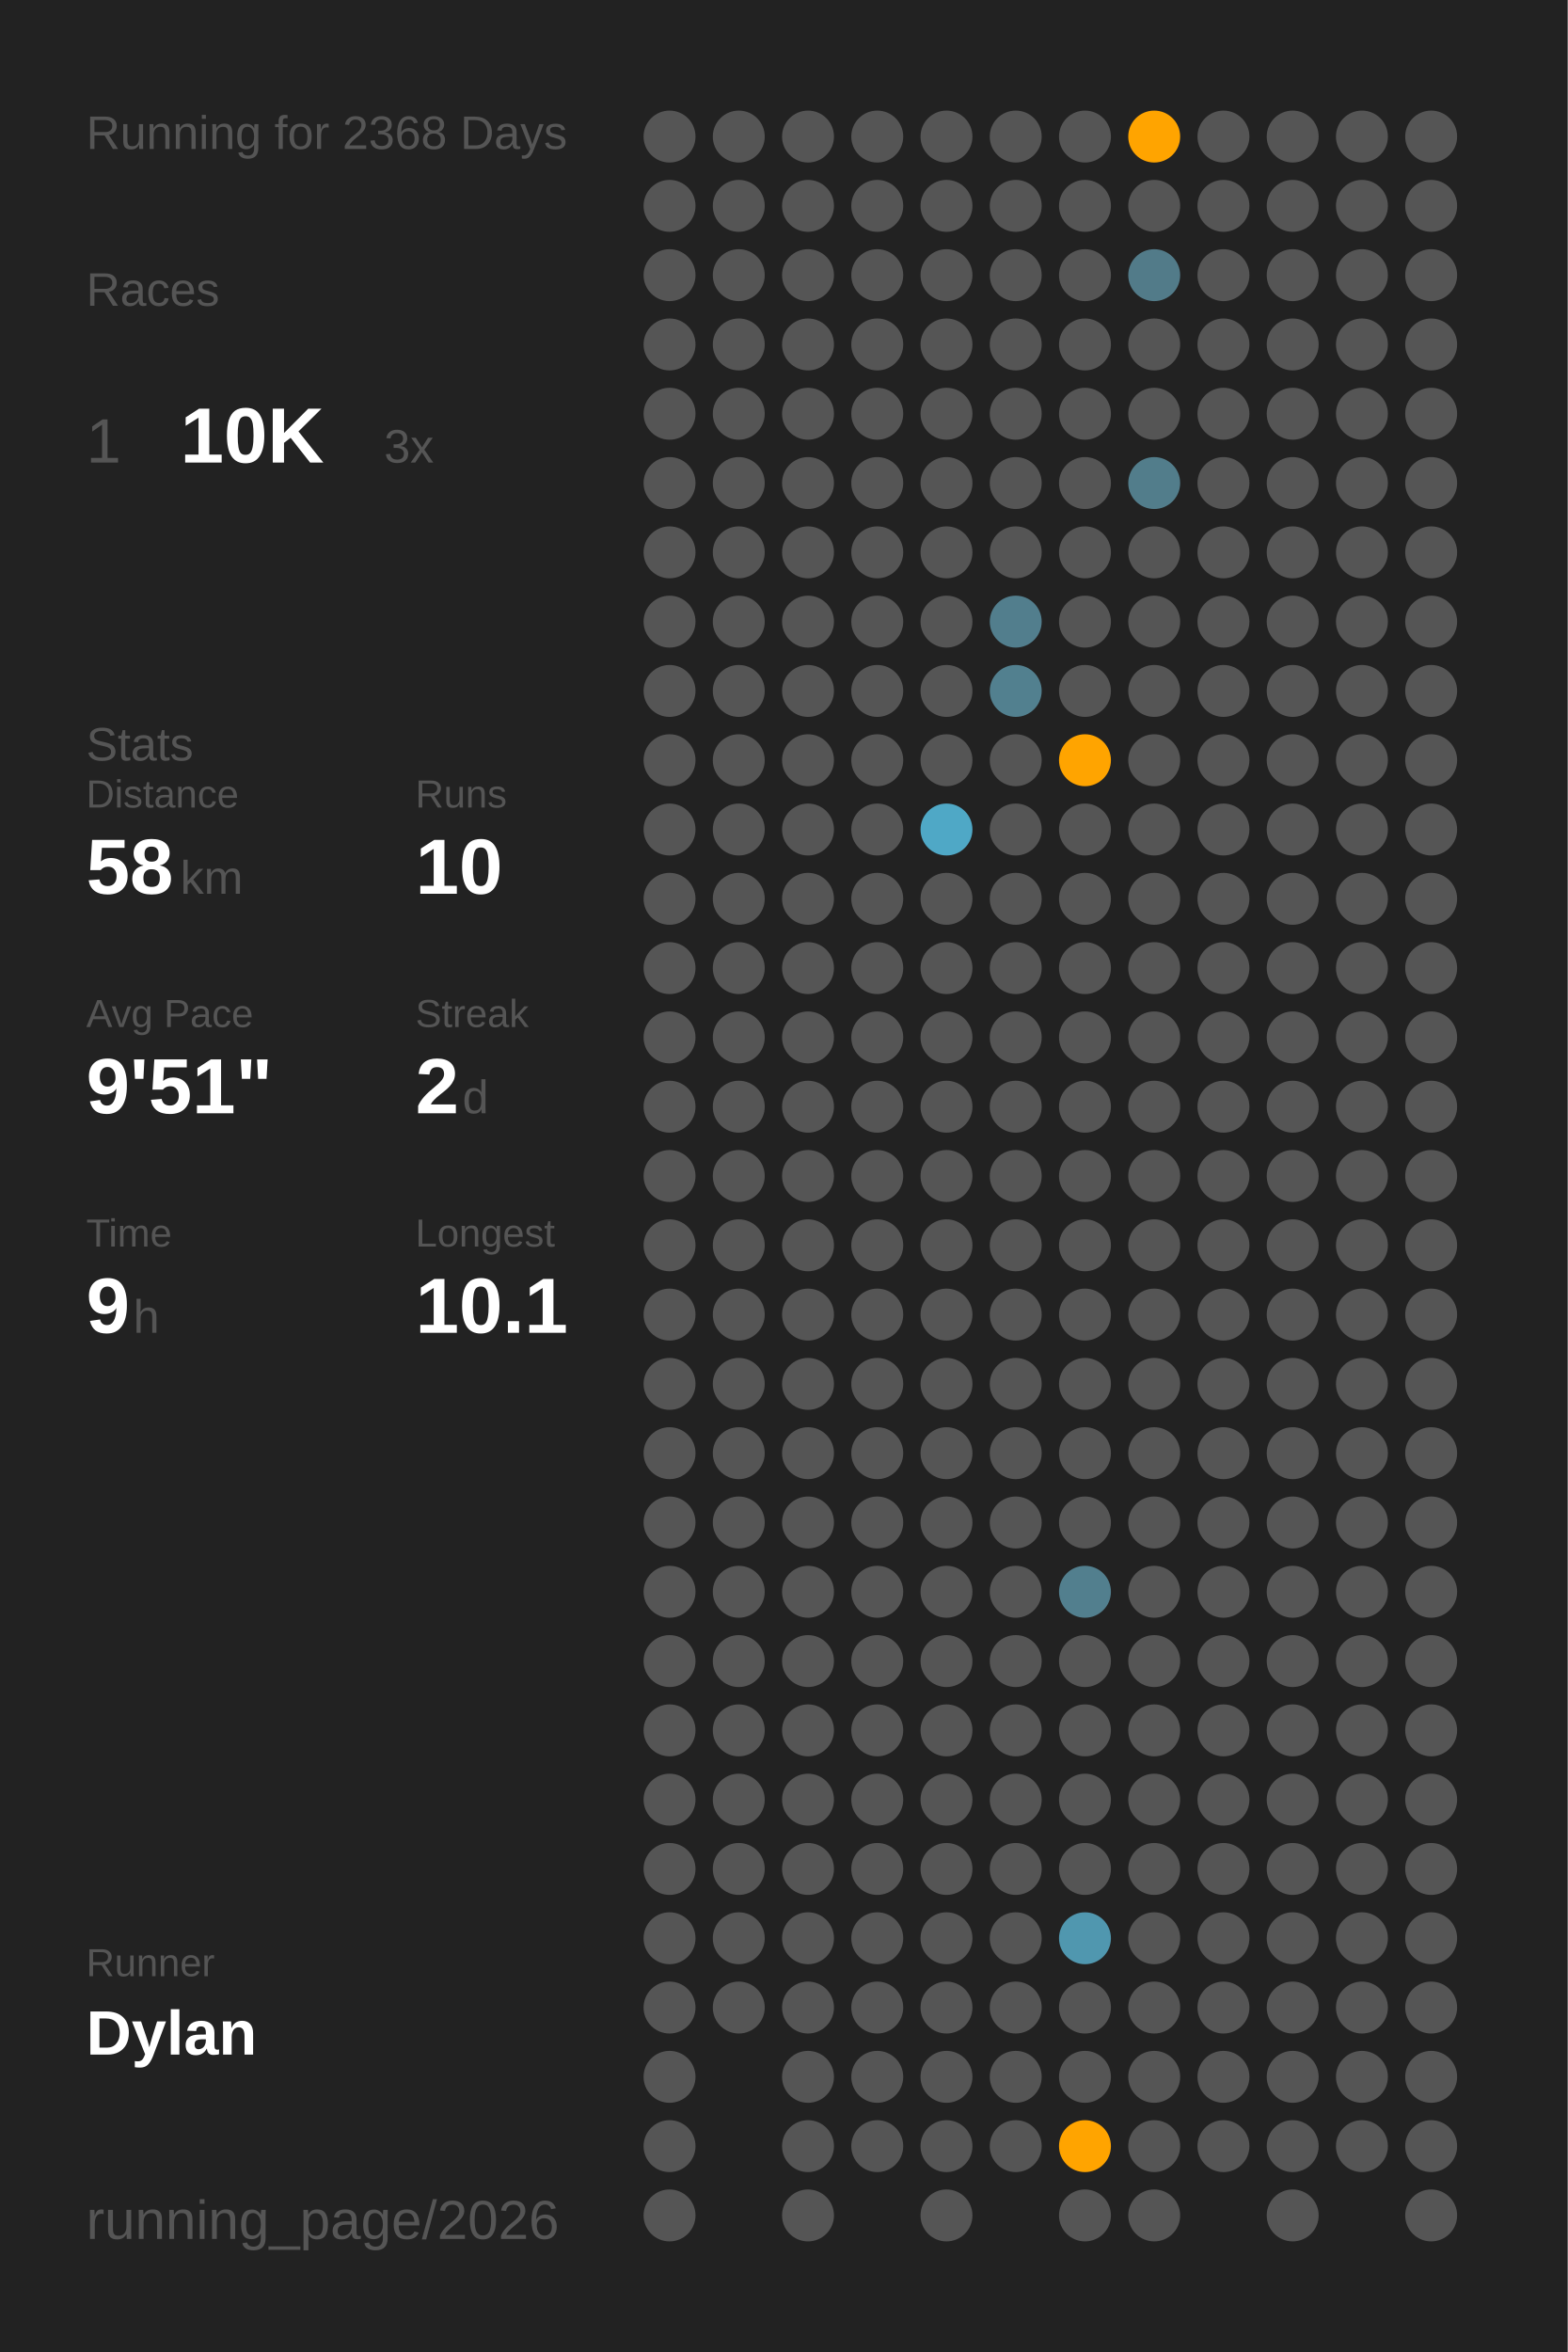
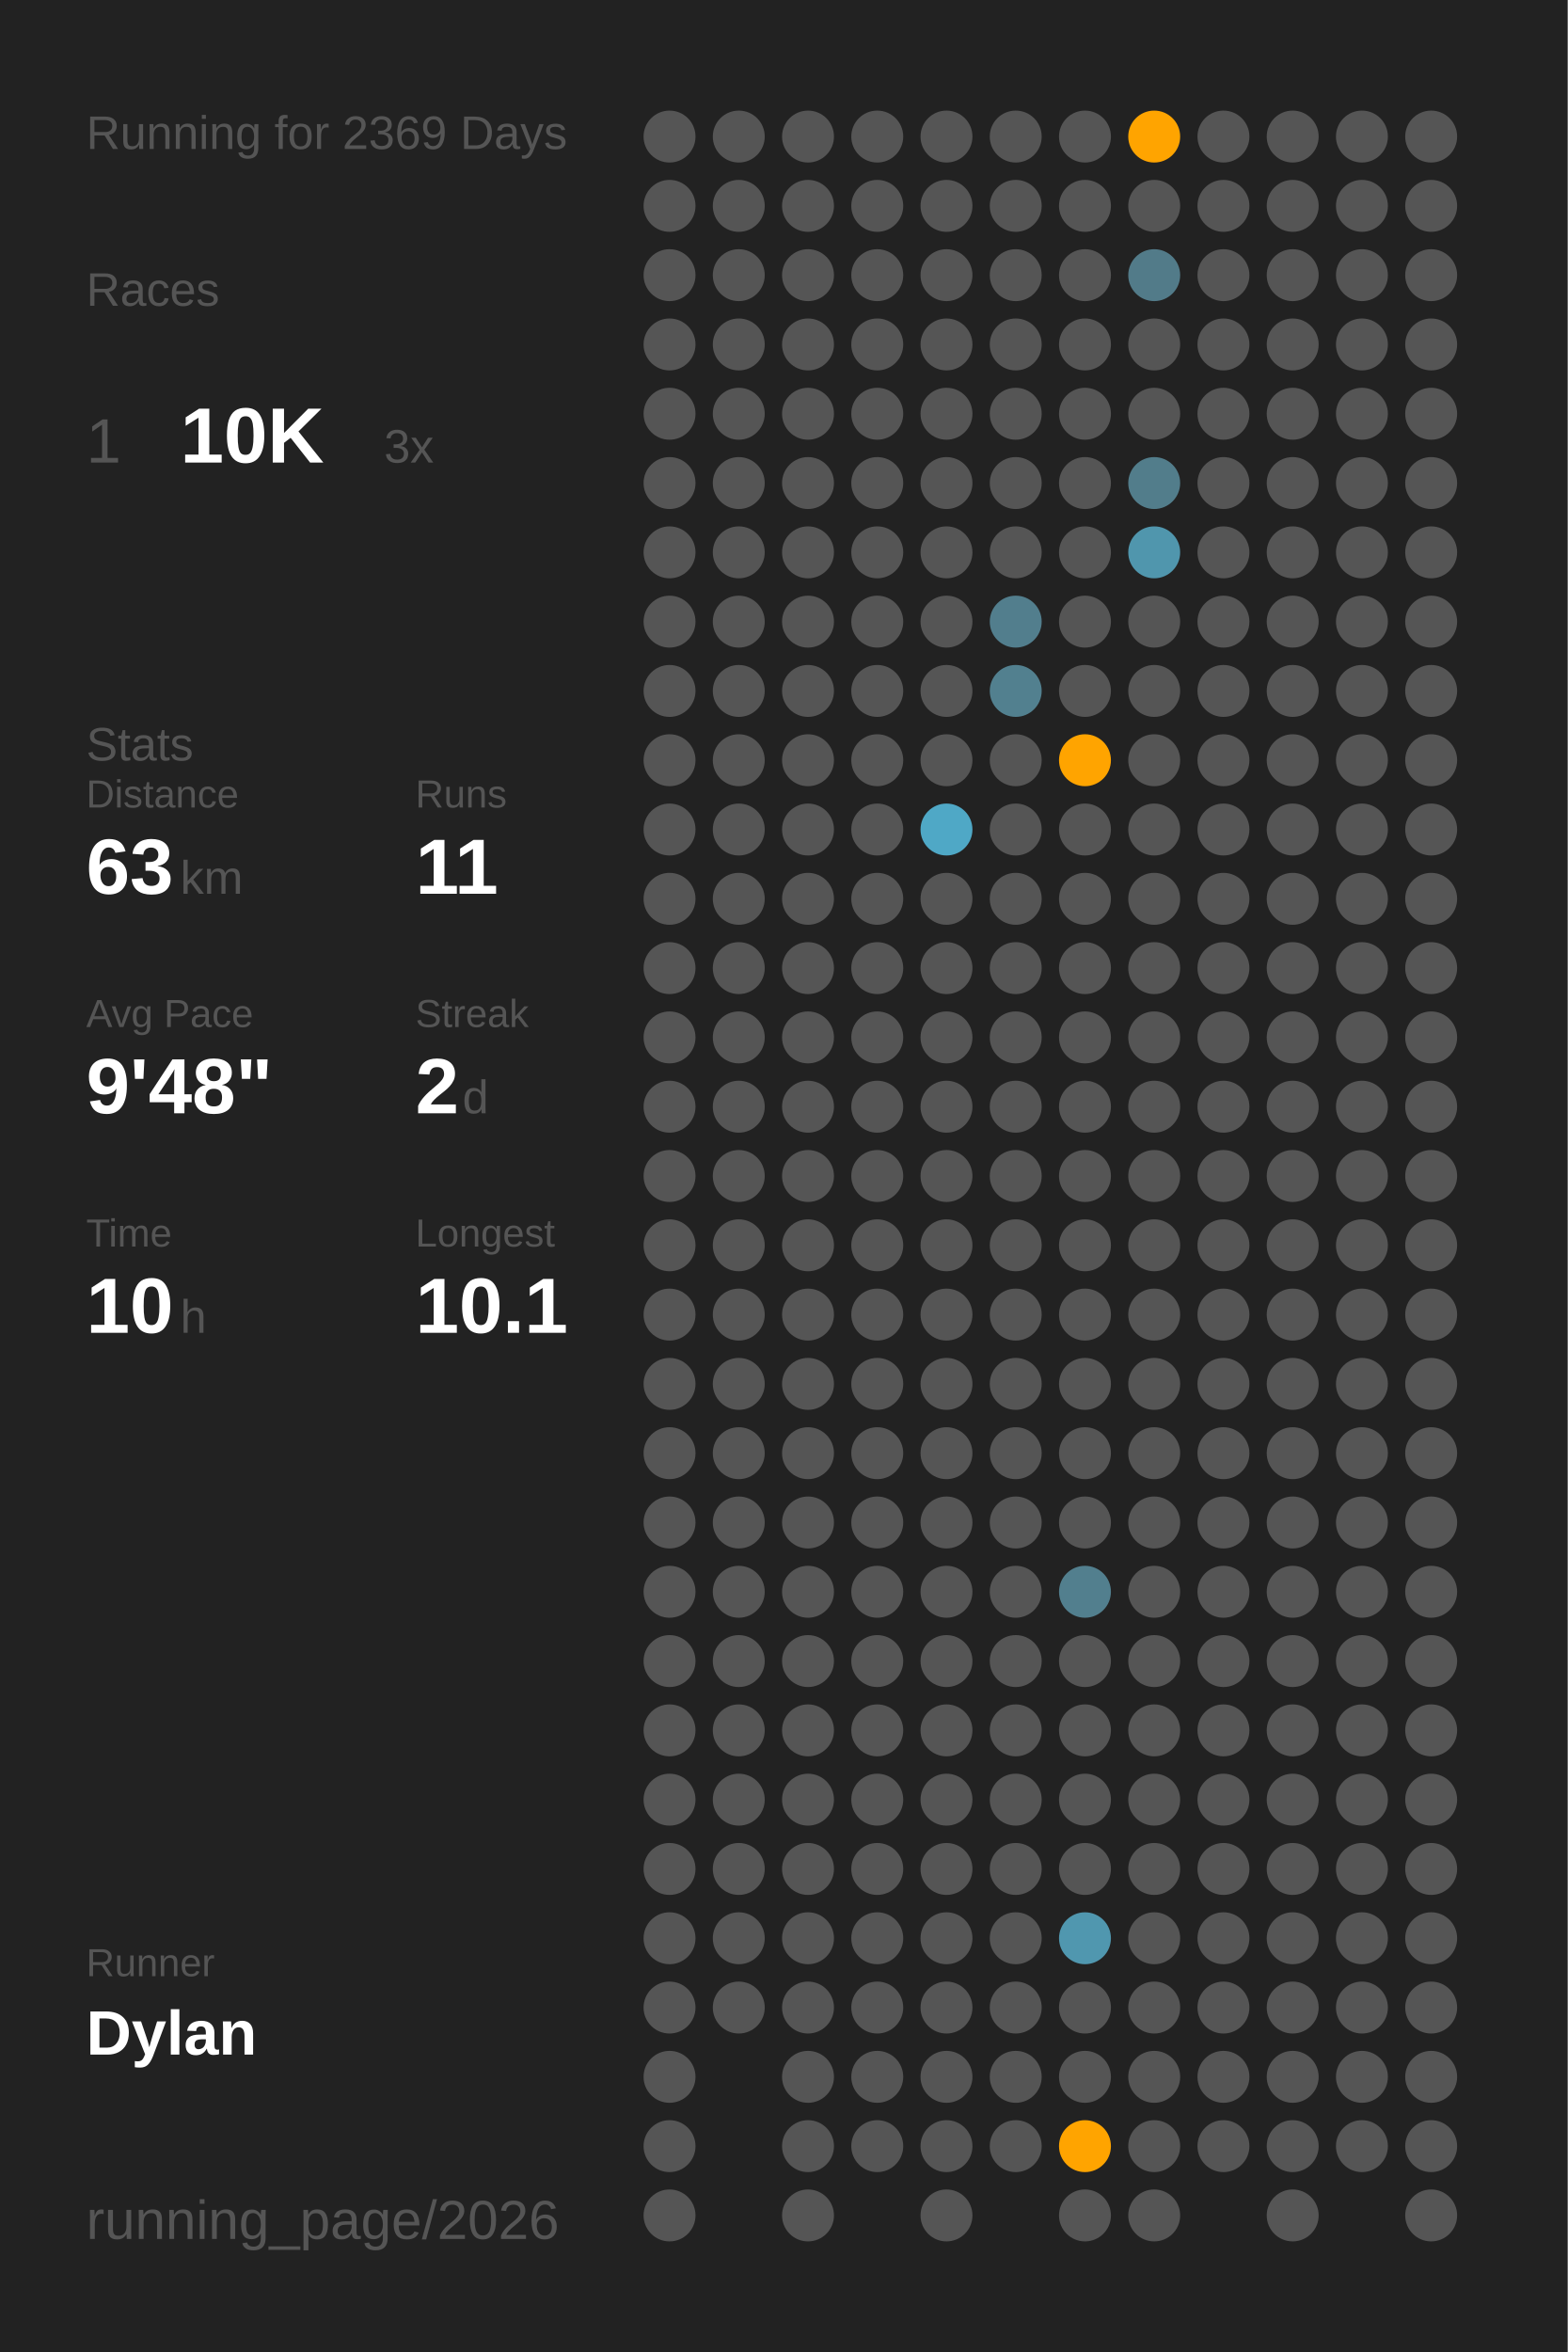
<svg xmlns="http://www.w3.org/2000/svg" baseProfile="full" class="activity-poster" data-activity-mode="running" data-poster-role="poster" data-poster-type="year_summary" height="300mm" version="1.1" viewBox="0,0,200,300" width="200mm">
  <defs />
  <rect class="poster-background" data-poster-role="background" fill="#222222" height="300" stroke="none" width="200" x="0" y="0" />
-   <text fill="#555555" style="font-size:6px; font-family:Arial;" x="11" y="19">Running for 2368 Days</text>
+   <text fill="#555555" style="font-size:6px; font-family:Arial;" x="11" y="19">Running for 2369 Days</text>
  <text fill="#555555" style="font-size:6px; font-family:Arial;" x="11" y="39">Races</text>
  <text fill="#555555" style="font-size:8px; font-family:Arial;" x="11" y="59">1</text>
  <text fill="#FFFFFF" style="font-size:10px; font-family:Arial; font-weight:bold;" x="23" y="59">10K</text>
  <text fill="#555555" style="font-size:6px; font-family:Arial;" x="49" y="59">3x</text>
  <text fill="#555555" style="font-size:6px; font-family:Arial;" x="11" y="97">Stats</text>
  <text fill="#555555" style="font-size:5px; font-family:Arial;" x="11" y="103">Distance</text>
-   <text fill="#FFFFFF" style="font-size:10px; font-family:Arial; font-weight:bold;" x="11" y="114">58</text>
+   <text fill="#FFFFFF" style="font-size:10px; font-family:Arial; font-weight:bold;" x="11" y="114">63</text>
  <text fill="#555555" style="font-size:6px; font-family:Arial;" x="23" y="114">km</text>
  <text fill="#555555" style="font-size:5px; font-family:Arial;" x="53" y="103">Runs</text>
-   <text fill="#FFFFFF" style="font-size:10px; font-family:Arial; font-weight:bold;" x="53" y="114">10</text>
+   <text fill="#FFFFFF" style="font-size:10px; font-family:Arial; font-weight:bold;" x="53" y="114">11</text>
  <text fill="#555555" style="font-size:5px; font-family:Arial;" x="11" y="131">Avg Pace</text>
-   <text fill="#FFFFFF" style="font-size:10px; font-family:Arial; font-weight:bold;" x="11" y="142">9'51"</text>
+   <text fill="#FFFFFF" style="font-size:10px; font-family:Arial; font-weight:bold;" x="11" y="142">9'48"</text>
  <text fill="#555555" style="font-size:5px; font-family:Arial;" x="53" y="131">Streak</text>
  <text fill="#FFFFFF" style="font-size:10px; font-family:Arial; font-weight:bold;" x="53" y="142">2</text>
  <text fill="#555555" style="font-size:6px; font-family:Arial;" x="59" y="142">d</text>
  <text fill="#555555" style="font-size:5px; font-family:Arial;" x="11" y="159">Time</text>
-   <text fill="#FFFFFF" style="font-size:10px; font-family:Arial; font-weight:bold;" x="11" y="170">9</text>
-   <text fill="#555555" style="font-size:6px; font-family:Arial;" x="17" y="170">h</text>
+   <text fill="#FFFFFF" style="font-size:10px; font-family:Arial; font-weight:bold;" x="11" y="170">10</text>
+   <text fill="#555555" style="font-size:6px; font-family:Arial;" x="23" y="170">h</text>
  <text fill="#555555" style="font-size:5px; font-family:Arial;" x="53" y="159">Longest</text>
  <text fill="#FFFFFF" style="font-size:10px; font-family:Arial; font-weight:bold;" x="53" y="170">10.1</text>
  <text fill="#555555" style="font-size:5px; font-family:Arial;" x="11" y="252.065">Runner</text>
  <text fill="#FFFFFF" style="font-size:8px; font-family:Arial; font-weight:bold;" x="11" y="262.065">Dylan</text>
  <text fill="#555555" style="font-size:7px; font-family:Arial;" x="11" y="285.581">running_page/2026</text>
  <circle cx="85.417" cy="17.419" fill="#555555" r="3.312" />
  <circle cx="85.417" cy="26.258" fill="#555555" r="3.312" />
  <circle cx="85.417" cy="35.097" fill="#555555" r="3.312" />
  <circle cx="85.417" cy="43.935" fill="#555555" r="3.312" />
  <circle cx="85.417" cy="52.774" fill="#555555" r="3.312" />
  <circle cx="85.417" cy="61.613" fill="#555555" r="3.312" />
  <circle cx="85.417" cy="70.452" fill="#555555" r="3.312" />
  <circle cx="85.417" cy="79.29" fill="#555555" r="3.312" />
  <circle cx="85.417" cy="88.129" fill="#555555" r="3.312" />
  <circle cx="85.417" cy="96.968" fill="#555555" r="3.312" />
  <circle cx="85.417" cy="105.806" fill="#555555" r="3.312" />
  <circle cx="85.417" cy="114.645" fill="#555555" r="3.312" />
  <circle cx="85.417" cy="123.484" fill="#555555" r="3.312" />
  <circle cx="85.417" cy="132.323" fill="#555555" r="3.312" />
  <circle cx="85.417" cy="141.161" fill="#555555" r="3.312" />
  <circle cx="85.417" cy="150" fill="#555555" r="3.312" />
  <circle cx="85.417" cy="158.839" fill="#555555" r="3.312" />
  <circle cx="85.417" cy="167.677" fill="#555555" r="3.312" />
  <circle cx="85.417" cy="176.516" fill="#555555" r="3.312" />
  <circle cx="85.417" cy="185.355" fill="#555555" r="3.312" />
  <circle cx="85.417" cy="194.194" fill="#555555" r="3.312" />
  <circle cx="85.417" cy="203.032" fill="#555555" r="3.312" />
  <circle cx="85.417" cy="211.871" fill="#555555" r="3.312" />
  <circle cx="85.417" cy="220.71" fill="#555555" r="3.312" />
  <circle cx="85.417" cy="229.548" fill="#555555" r="3.312" />
  <circle cx="85.417" cy="238.387" fill="#555555" r="3.312" />
  <circle cx="85.417" cy="247.226" fill="#555555" r="3.312" />
  <circle cx="85.417" cy="256.065" fill="#555555" r="3.312" />
  <circle cx="85.417" cy="264.903" fill="#555555" r="3.312" />
  <circle cx="85.417" cy="273.742" fill="#555555" r="3.312" />
  <circle cx="85.417" cy="282.581" fill="#555555" r="3.312" />
  <circle cx="94.25" cy="17.419" fill="#555555" r="3.312" />
  <circle cx="94.25" cy="26.258" fill="#555555" r="3.312" />
  <circle cx="94.25" cy="35.097" fill="#555555" r="3.312" />
  <circle cx="94.25" cy="43.935" fill="#555555" r="3.312" />
  <circle cx="94.25" cy="52.774" fill="#555555" r="3.312" />
  <circle cx="94.25" cy="61.613" fill="#555555" r="3.312" />
  <circle cx="94.25" cy="70.452" fill="#555555" r="3.312" />
  <circle cx="94.25" cy="79.29" fill="#555555" r="3.312" />
  <circle cx="94.25" cy="88.129" fill="#555555" r="3.312" />
  <circle cx="94.25" cy="96.968" fill="#555555" r="3.312" />
  <circle cx="94.25" cy="105.806" fill="#555555" r="3.312" />
  <circle cx="94.25" cy="114.645" fill="#555555" r="3.312" />
  <circle cx="94.25" cy="123.484" fill="#555555" r="3.312" />
  <circle cx="94.25" cy="132.323" fill="#555555" r="3.312" />
  <circle cx="94.25" cy="141.161" fill="#555555" r="3.312" />
  <circle cx="94.25" cy="150" fill="#555555" r="3.312" />
  <circle cx="94.25" cy="158.839" fill="#555555" r="3.312" />
  <circle cx="94.25" cy="167.677" fill="#555555" r="3.312" />
  <circle cx="94.25" cy="176.516" fill="#555555" r="3.312" />
  <circle cx="94.25" cy="185.355" fill="#555555" r="3.312" />
  <circle cx="94.25" cy="194.194" fill="#555555" r="3.312" />
  <circle cx="94.25" cy="203.032" fill="#555555" r="3.312" />
  <circle cx="94.25" cy="211.871" fill="#555555" r="3.312" />
  <circle cx="94.25" cy="220.71" fill="#555555" r="3.312" />
  <circle cx="94.25" cy="229.548" fill="#555555" r="3.312" />
  <circle cx="94.25" cy="238.387" fill="#555555" r="3.312" />
  <circle cx="94.25" cy="247.226" fill="#555555" r="3.312" />
  <circle cx="94.25" cy="256.065" fill="#555555" r="3.312" />
  <circle cx="103.083" cy="17.419" fill="#555555" r="3.312" />
  <circle cx="103.083" cy="26.258" fill="#555555" r="3.312" />
  <circle cx="103.083" cy="35.097" fill="#555555" r="3.312" />
  <circle cx="103.083" cy="43.935" fill="#555555" r="3.312" />
  <circle cx="103.083" cy="52.774" fill="#555555" r="3.312" />
  <circle cx="103.083" cy="61.613" fill="#555555" r="3.312" />
  <circle cx="103.083" cy="70.452" fill="#555555" r="3.312" />
  <circle cx="103.083" cy="79.29" fill="#555555" r="3.312" />
  <circle cx="103.083" cy="88.129" fill="#555555" r="3.312" />
  <circle cx="103.083" cy="96.968" fill="#555555" r="3.312" />
  <circle cx="103.083" cy="105.806" fill="#555555" r="3.312" />
  <circle cx="103.083" cy="114.645" fill="#555555" r="3.312" />
  <circle cx="103.083" cy="123.484" fill="#555555" r="3.312" />
  <circle cx="103.083" cy="132.323" fill="#555555" r="3.312" />
  <circle cx="103.083" cy="141.161" fill="#555555" r="3.312" />
  <circle cx="103.083" cy="150" fill="#555555" r="3.312" />
  <circle cx="103.083" cy="158.839" fill="#555555" r="3.312" />
  <circle cx="103.083" cy="167.677" fill="#555555" r="3.312" />
  <circle cx="103.083" cy="176.516" fill="#555555" r="3.312" />
  <circle cx="103.083" cy="185.355" fill="#555555" r="3.312" />
  <circle cx="103.083" cy="194.194" fill="#555555" r="3.312" />
  <circle cx="103.083" cy="203.032" fill="#555555" r="3.312" />
  <circle cx="103.083" cy="211.871" fill="#555555" r="3.312" />
  <circle cx="103.083" cy="220.71" fill="#555555" r="3.312" />
  <circle cx="103.083" cy="229.548" fill="#555555" r="3.312" />
  <circle cx="103.083" cy="238.387" fill="#555555" r="3.312" />
  <circle cx="103.083" cy="247.226" fill="#555555" r="3.312" />
  <circle cx="103.083" cy="256.065" fill="#555555" r="3.312" />
  <circle cx="103.083" cy="264.903" fill="#555555" r="3.312" />
  <circle cx="103.083" cy="273.742" fill="#555555" r="3.312" />
  <circle cx="103.083" cy="282.581" fill="#555555" r="3.312" />
  <circle cx="111.917" cy="17.419" fill="#555555" r="3.312" />
  <circle cx="111.917" cy="26.258" fill="#555555" r="3.312" />
  <circle cx="111.917" cy="35.097" fill="#555555" r="3.312" />
  <circle cx="111.917" cy="43.935" fill="#555555" r="3.312" />
  <circle cx="111.917" cy="52.774" fill="#555555" r="3.312" />
  <circle cx="111.917" cy="61.613" fill="#555555" r="3.312" />
  <circle cx="111.917" cy="70.452" fill="#555555" r="3.312" />
  <circle cx="111.917" cy="79.29" fill="#555555" r="3.312" />
  <circle cx="111.917" cy="88.129" fill="#555555" r="3.312" />
  <circle cx="111.917" cy="96.968" fill="#555555" r="3.312" />
  <circle cx="111.917" cy="105.806" fill="#555555" r="3.312" />
  <circle cx="111.917" cy="114.645" fill="#555555" r="3.312" />
  <circle cx="111.917" cy="123.484" fill="#555555" r="3.312" />
  <circle cx="111.917" cy="132.323" fill="#555555" r="3.312" />
  <circle cx="111.917" cy="141.161" fill="#555555" r="3.312" />
  <circle cx="111.917" cy="150" fill="#555555" r="3.312" />
  <circle cx="111.917" cy="158.839" fill="#555555" r="3.312" />
  <circle cx="111.917" cy="167.677" fill="#555555" r="3.312" />
  <circle cx="111.917" cy="176.516" fill="#555555" r="3.312" />
  <circle cx="111.917" cy="185.355" fill="#555555" r="3.312" />
  <circle cx="111.917" cy="194.194" fill="#555555" r="3.312" />
  <circle cx="111.917" cy="203.032" fill="#555555" r="3.312" />
  <circle cx="111.917" cy="211.871" fill="#555555" r="3.312" />
  <circle cx="111.917" cy="220.71" fill="#555555" r="3.312" />
  <circle cx="111.917" cy="229.548" fill="#555555" r="3.312" />
  <circle cx="111.917" cy="238.387" fill="#555555" r="3.312" />
  <circle cx="111.917" cy="247.226" fill="#555555" r="3.312" />
  <circle cx="111.917" cy="256.065" fill="#555555" r="3.312" />
  <circle cx="111.917" cy="264.903" fill="#555555" r="3.312" />
  <circle cx="111.917" cy="273.742" fill="#555555" r="3.312" />
  <circle cx="120.75" cy="17.419" fill="#555555" r="3.312" />
  <circle cx="120.75" cy="26.258" fill="#555555" r="3.312" />
  <circle cx="120.75" cy="35.097" fill="#555555" r="3.312" />
  <circle cx="120.75" cy="43.935" fill="#555555" r="3.312" />
  <circle cx="120.75" cy="52.774" fill="#555555" r="3.312" />
  <circle cx="120.75" cy="61.613" fill="#555555" r="3.312" />
  <circle cx="120.75" cy="70.452" fill="#555555" r="3.312" />
  <circle cx="120.75" cy="79.29" fill="#555555" r="3.312" />
  <circle cx="120.75" cy="88.129" fill="#555555" r="3.312" />
  <circle cx="120.75" cy="96.968" fill="#555555" r="3.312" />
  <circle cx="120.75" cy="105.806" fill="#4fa8c6" r="3.312" />
  <circle cx="120.75" cy="114.645" fill="#555555" r="3.312" />
  <circle cx="120.75" cy="123.484" fill="#555555" r="3.312" />
  <circle cx="120.75" cy="132.323" fill="#555555" r="3.312" />
  <circle cx="120.75" cy="141.161" fill="#555555" r="3.312" />
  <circle cx="120.75" cy="150" fill="#555555" r="3.312" />
  <circle cx="120.75" cy="158.839" fill="#555555" r="3.312" />
  <circle cx="120.75" cy="167.677" fill="#555555" r="3.312" />
  <circle cx="120.75" cy="176.516" fill="#555555" r="3.312" />
  <circle cx="120.75" cy="185.355" fill="#555555" r="3.312" />
  <circle cx="120.75" cy="194.194" fill="#555555" r="3.312" />
  <circle cx="120.75" cy="203.032" fill="#555555" r="3.312" />
  <circle cx="120.75" cy="211.871" fill="#555555" r="3.312" />
  <circle cx="120.75" cy="220.71" fill="#555555" r="3.312" />
  <circle cx="120.75" cy="229.548" fill="#555555" r="3.312" />
  <circle cx="120.75" cy="238.387" fill="#555555" r="3.312" />
  <circle cx="120.75" cy="247.226" fill="#555555" r="3.312" />
  <circle cx="120.75" cy="256.065" fill="#555555" r="3.312" />
  <circle cx="120.75" cy="264.903" fill="#555555" r="3.312" />
  <circle cx="120.75" cy="273.742" fill="#555555" r="3.312" />
  <circle cx="120.75" cy="282.581" fill="#555555" r="3.312" />
  <circle cx="129.583" cy="17.419" fill="#555555" r="3.312" />
  <circle cx="129.583" cy="26.258" fill="#555555" r="3.312" />
  <circle cx="129.583" cy="35.097" fill="#555555" r="3.312" />
  <circle cx="129.583" cy="43.935" fill="#555555" r="3.312" />
  <circle cx="129.583" cy="52.774" fill="#555555" r="3.312" />
  <circle cx="129.583" cy="61.613" fill="#555555" r="3.312" />
  <circle cx="129.583" cy="70.452" fill="#555555" r="3.312" />
  <circle cx="129.583" cy="79.29" fill="#527e8d" r="3.312" />
  <circle cx="129.583" cy="88.129" fill="#52808f" r="3.312" />
  <circle cx="129.583" cy="96.968" fill="#555555" r="3.312" />
  <circle cx="129.583" cy="105.806" fill="#555555" r="3.312" />
  <circle cx="129.583" cy="114.645" fill="#555555" r="3.312" />
  <circle cx="129.583" cy="123.484" fill="#555555" r="3.312" />
  <circle cx="129.583" cy="132.323" fill="#555555" r="3.312" />
  <circle cx="129.583" cy="141.161" fill="#555555" r="3.312" />
  <circle cx="129.583" cy="150" fill="#555555" r="3.312" />
  <circle cx="129.583" cy="158.839" fill="#555555" r="3.312" />
  <circle cx="129.583" cy="167.677" fill="#555555" r="3.312" />
  <circle cx="129.583" cy="176.516" fill="#555555" r="3.312" />
  <circle cx="129.583" cy="185.355" fill="#555555" r="3.312" />
  <circle cx="129.583" cy="194.194" fill="#555555" r="3.312" />
  <circle cx="129.583" cy="203.032" fill="#555555" r="3.312" />
  <circle cx="129.583" cy="211.871" fill="#555555" r="3.312" />
  <circle cx="129.583" cy="220.71" fill="#555555" r="3.312" />
  <circle cx="129.583" cy="229.548" fill="#555555" r="3.312" />
  <circle cx="129.583" cy="238.387" fill="#555555" r="3.312" />
  <circle cx="129.583" cy="247.226" fill="#555555" r="3.312" />
  <circle cx="129.583" cy="256.065" fill="#555555" r="3.312" />
  <circle cx="129.583" cy="264.903" fill="#555555" r="3.312" />
  <circle cx="129.583" cy="273.742" fill="#555555" r="3.312" />
  <circle cx="138.417" cy="17.419" fill="#555555" r="3.312" />
  <circle cx="138.417" cy="26.258" fill="#555555" r="3.312" />
  <circle cx="138.417" cy="35.097" fill="#555555" r="3.312" />
  <circle cx="138.417" cy="43.935" fill="#555555" r="3.312" />
  <circle cx="138.417" cy="52.774" fill="#555555" r="3.312" />
  <circle cx="138.417" cy="61.613" fill="#555555" r="3.312" />
  <circle cx="138.417" cy="70.452" fill="#555555" r="3.312" />
  <circle cx="138.417" cy="79.29" fill="#555555" r="3.312" />
  <circle cx="138.417" cy="88.129" fill="#555555" r="3.312" />
  <circle cx="138.417" cy="96.968" fill="#ffa400" r="3.312" />
  <circle cx="138.417" cy="105.806" fill="#555555" r="3.312" />
  <circle cx="138.417" cy="114.645" fill="#555555" r="3.312" />
  <circle cx="138.417" cy="123.484" fill="#555555" r="3.312" />
  <circle cx="138.417" cy="132.323" fill="#555555" r="3.312" />
  <circle cx="138.417" cy="141.161" fill="#555555" r="3.312" />
  <circle cx="138.417" cy="150" fill="#555555" r="3.312" />
  <circle cx="138.417" cy="158.839" fill="#555555" r="3.312" />
  <circle cx="138.417" cy="167.677" fill="#555555" r="3.312" />
  <circle cx="138.417" cy="176.516" fill="#555555" r="3.312" />
  <circle cx="138.417" cy="185.355" fill="#555555" r="3.312" />
  <circle cx="138.417" cy="194.194" fill="#555555" r="3.312" />
  <circle cx="138.417" cy="203.032" fill="#527f8e" r="3.312" />
  <circle cx="138.417" cy="211.871" fill="#555555" r="3.312" />
  <circle cx="138.417" cy="220.71" fill="#555555" r="3.312" />
  <circle cx="138.417" cy="229.548" fill="#555555" r="3.312" />
  <circle cx="138.417" cy="238.387" fill="#555555" r="3.312" />
  <circle cx="138.417" cy="247.226" fill="#5097af" r="3.312" />
  <circle cx="138.417" cy="256.065" fill="#555555" r="3.312" />
  <circle cx="138.417" cy="264.903" fill="#555555" r="3.312" />
  <circle cx="138.417" cy="273.742" fill="#ffa400" r="3.312" />
  <circle cx="138.417" cy="282.581" fill="#555555" r="3.312" />
  <circle cx="147.25" cy="17.419" fill="#ffa400" r="3.312" />
  <circle cx="147.25" cy="26.258" fill="#555555" r="3.312" />
  <circle cx="147.25" cy="35.097" fill="#527b89" r="3.312" />
  <circle cx="147.25" cy="43.935" fill="#555555" r="3.312" />
  <circle cx="147.25" cy="52.774" fill="#555555" r="3.312" />
  <circle cx="147.25" cy="61.613" fill="#527d8b" r="3.312" />
-   <circle cx="147.25" cy="70.452" fill="#555555" r="3.312" />
+   <circle cx="147.25" cy="70.452" fill="#5096ad" r="3.312" />
  <circle cx="147.25" cy="79.29" fill="#555555" r="3.312" />
  <circle cx="147.25" cy="88.129" fill="#555555" r="3.312" />
  <circle cx="147.25" cy="96.968" fill="#555555" r="3.312" />
  <circle cx="147.25" cy="105.806" fill="#555555" r="3.312" />
  <circle cx="147.25" cy="114.645" fill="#555555" r="3.312" />
  <circle cx="147.25" cy="123.484" fill="#555555" r="3.312" />
  <circle cx="147.25" cy="132.323" fill="#555555" r="3.312" />
  <circle cx="147.25" cy="141.161" fill="#555555" r="3.312" />
  <circle cx="147.25" cy="150" fill="#555555" r="3.312" />
  <circle cx="147.25" cy="158.839" fill="#555555" r="3.312" />
  <circle cx="147.25" cy="167.677" fill="#555555" r="3.312" />
  <circle cx="147.25" cy="176.516" fill="#555555" r="3.312" />
  <circle cx="147.25" cy="185.355" fill="#555555" r="3.312" />
  <circle cx="147.25" cy="194.194" fill="#555555" r="3.312" />
  <circle cx="147.25" cy="203.032" fill="#555555" r="3.312" />
  <circle cx="147.25" cy="211.871" fill="#555555" r="3.312" />
  <circle cx="147.25" cy="220.71" fill="#555555" r="3.312" />
  <circle cx="147.25" cy="229.548" fill="#555555" r="3.312" />
  <circle cx="147.25" cy="238.387" fill="#555555" r="3.312" />
  <circle cx="147.25" cy="247.226" fill="#555555" r="3.312" />
  <circle cx="147.25" cy="256.065" fill="#555555" r="3.312" />
  <circle cx="147.25" cy="264.903" fill="#555555" r="3.312" />
  <circle cx="147.25" cy="273.742" fill="#555555" r="3.312" />
  <circle cx="147.25" cy="282.581" fill="#555555" r="3.312" />
  <circle cx="156.083" cy="17.419" fill="#555555" r="3.312" />
  <circle cx="156.083" cy="26.258" fill="#555555" r="3.312" />
  <circle cx="156.083" cy="35.097" fill="#555555" r="3.312" />
  <circle cx="156.083" cy="43.935" fill="#555555" r="3.312" />
  <circle cx="156.083" cy="52.774" fill="#555555" r="3.312" />
  <circle cx="156.083" cy="61.613" fill="#555555" r="3.312" />
  <circle cx="156.083" cy="70.452" fill="#555555" r="3.312" />
  <circle cx="156.083" cy="79.29" fill="#555555" r="3.312" />
  <circle cx="156.083" cy="88.129" fill="#555555" r="3.312" />
  <circle cx="156.083" cy="96.968" fill="#555555" r="3.312" />
  <circle cx="156.083" cy="105.806" fill="#555555" r="3.312" />
  <circle cx="156.083" cy="114.645" fill="#555555" r="3.312" />
  <circle cx="156.083" cy="123.484" fill="#555555" r="3.312" />
  <circle cx="156.083" cy="132.323" fill="#555555" r="3.312" />
  <circle cx="156.083" cy="141.161" fill="#555555" r="3.312" />
  <circle cx="156.083" cy="150" fill="#555555" r="3.312" />
  <circle cx="156.083" cy="158.839" fill="#555555" r="3.312" />
  <circle cx="156.083" cy="167.677" fill="#555555" r="3.312" />
  <circle cx="156.083" cy="176.516" fill="#555555" r="3.312" />
  <circle cx="156.083" cy="185.355" fill="#555555" r="3.312" />
  <circle cx="156.083" cy="194.194" fill="#555555" r="3.312" />
  <circle cx="156.083" cy="203.032" fill="#555555" r="3.312" />
  <circle cx="156.083" cy="211.871" fill="#555555" r="3.312" />
  <circle cx="156.083" cy="220.71" fill="#555555" r="3.312" />
  <circle cx="156.083" cy="229.548" fill="#555555" r="3.312" />
  <circle cx="156.083" cy="238.387" fill="#555555" r="3.312" />
  <circle cx="156.083" cy="247.226" fill="#555555" r="3.312" />
  <circle cx="156.083" cy="256.065" fill="#555555" r="3.312" />
  <circle cx="156.083" cy="264.903" fill="#555555" r="3.312" />
  <circle cx="156.083" cy="273.742" fill="#555555" r="3.312" />
  <circle cx="164.917" cy="17.419" fill="#555555" r="3.312" />
  <circle cx="164.917" cy="26.258" fill="#555555" r="3.312" />
  <circle cx="164.917" cy="35.097" fill="#555555" r="3.312" />
  <circle cx="164.917" cy="43.935" fill="#555555" r="3.312" />
  <circle cx="164.917" cy="52.774" fill="#555555" r="3.312" />
  <circle cx="164.917" cy="61.613" fill="#555555" r="3.312" />
  <circle cx="164.917" cy="70.452" fill="#555555" r="3.312" />
  <circle cx="164.917" cy="79.29" fill="#555555" r="3.312" />
  <circle cx="164.917" cy="88.129" fill="#555555" r="3.312" />
  <circle cx="164.917" cy="96.968" fill="#555555" r="3.312" />
  <circle cx="164.917" cy="105.806" fill="#555555" r="3.312" />
  <circle cx="164.917" cy="114.645" fill="#555555" r="3.312" />
  <circle cx="164.917" cy="123.484" fill="#555555" r="3.312" />
  <circle cx="164.917" cy="132.323" fill="#555555" r="3.312" />
  <circle cx="164.917" cy="141.161" fill="#555555" r="3.312" />
  <circle cx="164.917" cy="150" fill="#555555" r="3.312" />
  <circle cx="164.917" cy="158.839" fill="#555555" r="3.312" />
  <circle cx="164.917" cy="167.677" fill="#555555" r="3.312" />
  <circle cx="164.917" cy="176.516" fill="#555555" r="3.312" />
  <circle cx="164.917" cy="185.355" fill="#555555" r="3.312" />
  <circle cx="164.917" cy="194.194" fill="#555555" r="3.312" />
  <circle cx="164.917" cy="203.032" fill="#555555" r="3.312" />
  <circle cx="164.917" cy="211.871" fill="#555555" r="3.312" />
  <circle cx="164.917" cy="220.71" fill="#555555" r="3.312" />
  <circle cx="164.917" cy="229.548" fill="#555555" r="3.312" />
  <circle cx="164.917" cy="238.387" fill="#555555" r="3.312" />
  <circle cx="164.917" cy="247.226" fill="#555555" r="3.312" />
  <circle cx="164.917" cy="256.065" fill="#555555" r="3.312" />
  <circle cx="164.917" cy="264.903" fill="#555555" r="3.312" />
  <circle cx="164.917" cy="273.742" fill="#555555" r="3.312" />
  <circle cx="164.917" cy="282.581" fill="#555555" r="3.312" />
  <circle cx="173.75" cy="17.419" fill="#555555" r="3.312" />
  <circle cx="173.75" cy="26.258" fill="#555555" r="3.312" />
  <circle cx="173.75" cy="35.097" fill="#555555" r="3.312" />
  <circle cx="173.75" cy="43.935" fill="#555555" r="3.312" />
  <circle cx="173.75" cy="52.774" fill="#555555" r="3.312" />
  <circle cx="173.75" cy="61.613" fill="#555555" r="3.312" />
  <circle cx="173.75" cy="70.452" fill="#555555" r="3.312" />
  <circle cx="173.75" cy="79.29" fill="#555555" r="3.312" />
  <circle cx="173.75" cy="88.129" fill="#555555" r="3.312" />
  <circle cx="173.75" cy="96.968" fill="#555555" r="3.312" />
  <circle cx="173.75" cy="105.806" fill="#555555" r="3.312" />
  <circle cx="173.75" cy="114.645" fill="#555555" r="3.312" />
  <circle cx="173.75" cy="123.484" fill="#555555" r="3.312" />
  <circle cx="173.75" cy="132.323" fill="#555555" r="3.312" />
  <circle cx="173.75" cy="141.161" fill="#555555" r="3.312" />
  <circle cx="173.75" cy="150" fill="#555555" r="3.312" />
  <circle cx="173.75" cy="158.839" fill="#555555" r="3.312" />
  <circle cx="173.75" cy="167.677" fill="#555555" r="3.312" />
  <circle cx="173.75" cy="176.516" fill="#555555" r="3.312" />
  <circle cx="173.75" cy="185.355" fill="#555555" r="3.312" />
  <circle cx="173.75" cy="194.194" fill="#555555" r="3.312" />
  <circle cx="173.75" cy="203.032" fill="#555555" r="3.312" />
  <circle cx="173.75" cy="211.871" fill="#555555" r="3.312" />
  <circle cx="173.75" cy="220.71" fill="#555555" r="3.312" />
  <circle cx="173.75" cy="229.548" fill="#555555" r="3.312" />
  <circle cx="173.75" cy="238.387" fill="#555555" r="3.312" />
  <circle cx="173.75" cy="247.226" fill="#555555" r="3.312" />
  <circle cx="173.75" cy="256.065" fill="#555555" r="3.312" />
  <circle cx="173.75" cy="264.903" fill="#555555" r="3.312" />
  <circle cx="173.75" cy="273.742" fill="#555555" r="3.312" />
  <circle cx="182.583" cy="17.419" fill="#555555" r="3.312" />
  <circle cx="182.583" cy="26.258" fill="#555555" r="3.312" />
  <circle cx="182.583" cy="35.097" fill="#555555" r="3.312" />
  <circle cx="182.583" cy="43.935" fill="#555555" r="3.312" />
  <circle cx="182.583" cy="52.774" fill="#555555" r="3.312" />
  <circle cx="182.583" cy="61.613" fill="#555555" r="3.312" />
  <circle cx="182.583" cy="70.452" fill="#555555" r="3.312" />
  <circle cx="182.583" cy="79.29" fill="#555555" r="3.312" />
  <circle cx="182.583" cy="88.129" fill="#555555" r="3.312" />
  <circle cx="182.583" cy="96.968" fill="#555555" r="3.312" />
  <circle cx="182.583" cy="105.806" fill="#555555" r="3.312" />
  <circle cx="182.583" cy="114.645" fill="#555555" r="3.312" />
  <circle cx="182.583" cy="123.484" fill="#555555" r="3.312" />
  <circle cx="182.583" cy="132.323" fill="#555555" r="3.312" />
  <circle cx="182.583" cy="141.161" fill="#555555" r="3.312" />
  <circle cx="182.583" cy="150" fill="#555555" r="3.312" />
  <circle cx="182.583" cy="158.839" fill="#555555" r="3.312" />
  <circle cx="182.583" cy="167.677" fill="#555555" r="3.312" />
  <circle cx="182.583" cy="176.516" fill="#555555" r="3.312" />
  <circle cx="182.583" cy="185.355" fill="#555555" r="3.312" />
  <circle cx="182.583" cy="194.194" fill="#555555" r="3.312" />
  <circle cx="182.583" cy="203.032" fill="#555555" r="3.312" />
  <circle cx="182.583" cy="211.871" fill="#555555" r="3.312" />
  <circle cx="182.583" cy="220.71" fill="#555555" r="3.312" />
  <circle cx="182.583" cy="229.548" fill="#555555" r="3.312" />
  <circle cx="182.583" cy="238.387" fill="#555555" r="3.312" />
  <circle cx="182.583" cy="247.226" fill="#555555" r="3.312" />
  <circle cx="182.583" cy="256.065" fill="#555555" r="3.312" />
  <circle cx="182.583" cy="264.903" fill="#555555" r="3.312" />
  <circle cx="182.583" cy="273.742" fill="#555555" r="3.312" />
  <circle cx="182.583" cy="282.581" fill="#555555" r="3.312" />
</svg>
